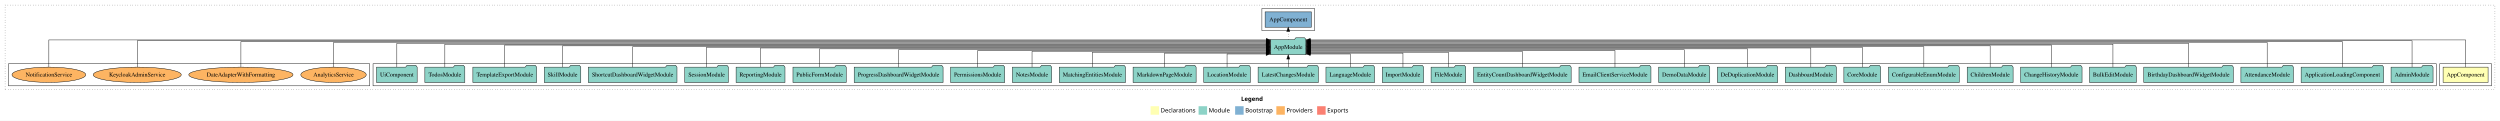
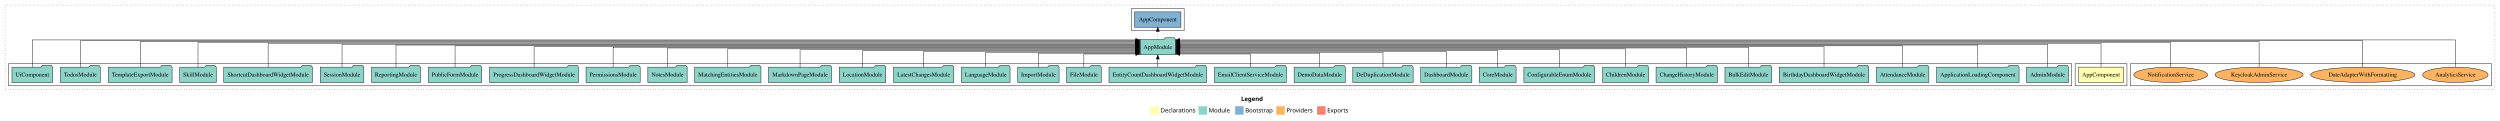
<svg xmlns="http://www.w3.org/2000/svg" width="5884pt" height="284pt" viewBox="0.00 0.00 5884.00 284.00">
  <g id="graph0" class="graph" transform="scale(1 1) rotate(0) translate(4 280)">
    <polygon fill="white" stroke="transparent" points="-4,4 -4,-280 5880,-280 5880,4 -4,4" />
    <text text-anchor="start" x="2917.01" y="-42.4" font-family="Times-12" font-weight="bold" font-size="14.00">Legend</text>
    <polygon fill="#ffffb3" stroke="transparent" points="2704,-10 2704,-30 2724,-30 2724,-10 2704,-10" />
    <text text-anchor="start" x="2727.63" y="-15.4" font-family="Times-12" font-size="14.00">  Declarations</text>
    <polygon fill="#8dd3c7" stroke="transparent" points="2817,-10 2817,-30 2837,-30 2837,-10 2817,-10" />
    <text text-anchor="start" x="2840.73" y="-15.4" font-family="Times-12" font-size="14.00">  Module</text>
    <polygon fill="#80b1d3" stroke="transparent" points="2903,-10 2903,-30 2923,-30 2923,-10 2903,-10" />
    <text text-anchor="start" x="2926.78" y="-15.4" font-family="Times-12" font-size="14.00">  Bootstrap</text>
    <polygon fill="#fdb462" stroke="transparent" points="3000,-10 3000,-30 3020,-30 3020,-10 3000,-10" />
    <text text-anchor="start" x="3023.67" y="-15.4" font-family="Times-12" font-size="14.00">  Providers</text>
    <polygon fill="#fb8072" stroke="transparent" points="3096,-10 3096,-30 3116,-30 3116,-10 3096,-10" />
    <text text-anchor="start" x="3119.73" y="-15.4" font-family="Times-12" font-size="14.00">  Exports</text>
    <g id="clust1" class="cluster">
      <polygon fill="none" stroke="black" stroke-dasharray="1,5" points="8,-70 8,-268 5868,-268 5868,-70 8,-70" />
    </g>
+     <g id="clust7" class="cluster">
+       <polygon fill="none" stroke="black" points="5010,-78 5010,-130 5860,-130 5860,-78 5010,-78" />
+     </g>
    <g id="clust2" class="cluster">
-       <polygon fill="none" stroke="black" points="5738,-78 5738,-130 5860,-130 5860,-78 5738,-78" />
+       <polygon fill="none" stroke="black" points="4880,-78 4880,-130 5002,-130 5002,-78 4880,-78" />
    </g>
    <g id="clust4" class="cluster">
-       <polygon fill="none" stroke="black" points="874,-78 874,-130 5730,-130 5730,-78 874,-78" />
-     </g>
-     <g id="clust7" class="cluster">
-       <polygon fill="none" stroke="black" points="16,-78 16,-130 866,-130 866,-78 16,-78" />
+       <polygon fill="none" stroke="black" points="16,-78 16,-130 4872,-130 4872,-78 16,-78" />
    </g>
    <g id="clust6" class="cluster">
-       <polygon fill="none" stroke="black" points="2966,-208 2966,-260 3090,-260 3090,-208 2966,-208" />
+       <polygon fill="none" stroke="black" points="2659,-208 2659,-260 2783,-260 2783,-208 2659,-208" />
    </g>
    <g id="node1" class="node">
-       <polygon fill="#ffffb3" stroke="black" points="5851.94,-122 5746.06,-122 5746.06,-86 5851.94,-86 5851.94,-122" />
-       <text text-anchor="middle" x="5799" y="-99.8" font-family="Times,serif" font-size="14.00">AppComponent</text>
+       <polygon fill="#ffffb3" stroke="black" points="4993.94,-122 4888.06,-122 4888.06,-86 4993.94,-86 4993.94,-122" />
+       <text text-anchor="middle" x="4941" y="-99.8" font-family="Times,serif" font-size="14.00">AppComponent</text>
    </g>
    <g id="node2" class="node">
-       <polygon fill="#8dd3c7" stroke="black" points="3069.66,-187 3066.66,-191 3045.66,-191 3042.66,-187 2986.34,-187 2986.34,-151 3069.66,-151 3069.66,-187" />
-       <text text-anchor="middle" x="3028" y="-164.8" font-family="Times,serif" font-size="14.00">AppModule</text>
+       <polygon fill="#8dd3c7" stroke="black" points="2762.66,-187 2759.66,-191 2738.66,-191 2735.66,-187 2679.34,-187 2679.34,-151 2762.66,-151 2762.66,-187" />
+       <text text-anchor="middle" x="2721" y="-164.8" font-family="Times,serif" font-size="14.00">AppModule</text>
    </g>
    <g id="edge1" class="edge">
-       <path fill="none" stroke="black" d="M5799,-122.2C5799,-146.36 5799,-186 5799,-186 5799,-186 3079.87,-186 3079.87,-186" />
-       <polygon fill="black" stroke="black" points="3079.87,-182.5 3069.87,-186 3079.87,-189.5 3079.87,-182.5" />
+       <path fill="none" stroke="black" d="M4941,-122.29C4941,-144.21 4941,-178 4941,-178 4941,-178 2772.88,-178 2772.88,-178" />
+       <polygon fill="black" stroke="black" points="2772.88,-174.5 2762.88,-178 2772.88,-181.5 2772.88,-174.5" />
    </g>
    <g id="node35" class="node">
-       <polygon fill="#80b1d3" stroke="black" points="3082.44,-252 2973.56,-252 2973.56,-216 3082.44,-216 3082.44,-252" />
-       <text text-anchor="middle" x="3028" y="-229.8" font-family="Times,serif" font-size="14.00">AppComponent </text>
+       <polygon fill="#80b1d3" stroke="black" points="2775.44,-252 2666.56,-252 2666.56,-216 2775.44,-216 2775.44,-252" />
+       <text text-anchor="middle" x="2721" y="-229.8" font-family="Times,serif" font-size="14.00">AppComponent </text>
    </g>
    <g id="edge34" class="edge">
-       <path fill="none" stroke="black" stroke-dasharray="1,5" d="M3028,-187.11C3028,-187.11 3028,-205.99 3028,-205.99" />
-       <polygon fill="black" stroke="black" points="3024.5,-205.99 3028,-215.99 3031.5,-205.99 3024.5,-205.99" />
+       <path fill="none" stroke="black" stroke-dasharray="1,5" d="M2721,-187.11C2721,-187.11 2721,-205.99 2721,-205.99" />
+       <polygon fill="black" stroke="black" points="2717.5,-205.99 2721,-215.99 2724.5,-205.99 2717.5,-205.99" />
    </g>
    <g id="node3" class="node">
-       <polygon fill="#8dd3c7" stroke="black" points="5722.44,-122 5719.44,-126 5698.44,-126 5695.44,-122 5623.56,-122 5623.56,-86 5722.44,-86 5722.44,-122" />
-       <text text-anchor="middle" x="5673" y="-99.8" font-family="Times,serif" font-size="14.00">AdminModule</text>
+       <polygon fill="#8dd3c7" stroke="black" points="4864.44,-122 4861.44,-126 4840.44,-126 4837.44,-122 4765.56,-122 4765.56,-86 4864.44,-86 4864.44,-122" />
+       <text text-anchor="middle" x="4815" y="-99.8" font-family="Times,serif" font-size="14.00">AdminModule</text>
    </g>
    <g id="edge2" class="edge">
-       <path fill="none" stroke="black" d="M5673,-122.15C5673,-145.76 5673,-184 5673,-184 5673,-184 3079.81,-184 3079.81,-184" />
-       <polygon fill="black" stroke="black" points="3079.81,-180.5 3069.81,-184 3079.81,-187.5 3079.81,-180.5" />
+       <path fill="none" stroke="black" d="M4815,-122.17C4815,-143.5 4815,-176 4815,-176 4815,-176 2772.83,-176 2772.83,-176" />
+       <polygon fill="black" stroke="black" points="2772.83,-172.5 2762.83,-176 2772.83,-179.5 2772.83,-172.5" />
    </g>
    <g id="node4" class="node">
-       <polygon fill="#8dd3c7" stroke="black" points="5606.09,-122 5603.09,-126 5582.09,-126 5579.09,-122 5411.91,-122 5411.91,-86 5606.09,-86 5606.09,-122" />
-       <text text-anchor="middle" x="5509" y="-99.8" font-family="Times,serif" font-size="14.00">ApplicationLoadingComponent</text>
+       <polygon fill="#8dd3c7" stroke="black" points="4748.09,-122 4745.09,-126 4724.09,-126 4721.09,-122 4553.91,-122 4553.91,-86 4748.09,-86 4748.09,-122" />
+       <text text-anchor="middle" x="4651" y="-99.8" font-family="Times,serif" font-size="14.00">ApplicationLoadingComponent</text>
    </g>
    <g id="edge3" class="edge">
-       <path fill="none" stroke="black" d="M5509,-122.09C5509,-145.13 5509,-182 5509,-182 5509,-182 3079.76,-182 3079.76,-182" />
-       <polygon fill="black" stroke="black" points="3079.76,-178.5 3069.76,-182 3079.76,-185.5 3079.76,-178.5" />
+       <path fill="none" stroke="black" d="M4651,-122.03C4651,-142.77 4651,-174 4651,-174 4651,-174 2773.11,-174 2773.11,-174" />
+       <polygon fill="black" stroke="black" points="2773.11,-170.5 2763.11,-174 2773.11,-177.5 2773.11,-170.5" />
    </g>
    <g id="node5" class="node">
-       <polygon fill="#8dd3c7" stroke="black" points="5393.8,-122 5390.8,-126 5369.8,-126 5366.8,-122 5270.2,-122 5270.2,-86 5393.8,-86 5393.8,-122" />
-       <text text-anchor="middle" x="5332" y="-99.8" font-family="Times,serif" font-size="14.00">AttendanceModule</text>
+       <polygon fill="#8dd3c7" stroke="black" points="4535.8,-122 4532.8,-126 4511.8,-126 4508.8,-122 4412.2,-122 4412.2,-86 4535.8,-86 4535.8,-122" />
+       <text text-anchor="middle" x="4474" y="-99.8" font-family="Times,serif" font-size="14.00">AttendanceModule</text>
    </g>
    <g id="edge4" class="edge">
-       <path fill="none" stroke="black" d="M5332,-122.01C5332,-144.49 5332,-180 5332,-180 5332,-180 3079.96,-180 3079.96,-180" />
-       <polygon fill="black" stroke="black" points="3079.96,-176.5 3069.96,-180 3079.96,-183.5 3079.96,-176.5" />
+       <path fill="none" stroke="black" d="M4474,-122.22C4474,-142.37 4474,-172 4474,-172 4474,-172 2773.03,-172 2773.03,-172" />
+       <polygon fill="black" stroke="black" points="2773.03,-168.5 2763.03,-172 2773.03,-175.5 2773.03,-168.5" />
    </g>
    <g id="node6" class="node">
-       <polygon fill="#8dd3c7" stroke="black" points="5252.39,-122 5249.39,-126 5228.39,-126 5225.39,-122 5041.61,-122 5041.61,-86 5252.39,-86 5252.39,-122" />
-       <text text-anchor="middle" x="5147" y="-99.8" font-family="Times,serif" font-size="14.00">BirthdayDashboardWidgetModule</text>
+       <polygon fill="#8dd3c7" stroke="black" points="4394.39,-122 4391.39,-126 4370.39,-126 4367.39,-122 4183.61,-122 4183.61,-86 4394.39,-86 4394.39,-122" />
+       <text text-anchor="middle" x="4289" y="-99.8" font-family="Times,serif" font-size="14.00">BirthdayDashboardWidgetModule</text>
    </g>
    <g id="edge5" class="edge">
-       <path fill="none" stroke="black" d="M5147,-122.29C5147,-144.21 5147,-178 5147,-178 5147,-178 3079.85,-178 3079.85,-178" />
-       <polygon fill="black" stroke="black" points="3079.85,-174.5 3069.85,-178 3079.85,-181.5 3079.85,-174.5" />
+       <path fill="none" stroke="black" d="M4289,-122.03C4289,-141.58 4289,-170 4289,-170 4289,-170 2772.94,-170 2772.94,-170" />
+       <polygon fill="black" stroke="black" points="2772.94,-166.5 2762.94,-170 2772.94,-173.5 2772.94,-166.5" />
    </g>
    <g id="node7" class="node">
-       <polygon fill="#8dd3c7" stroke="black" points="5024.11,-122 5021.11,-126 5000.11,-126 4997.11,-122 4913.89,-122 4913.89,-86 5024.11,-86 5024.11,-122" />
-       <text text-anchor="middle" x="4969" y="-99.8" font-family="Times,serif" font-size="14.00">BulkEditModule</text>
+       <polygon fill="#8dd3c7" stroke="black" points="4166.11,-122 4163.11,-126 4142.11,-126 4139.11,-122 4055.89,-122 4055.89,-86 4166.11,-86 4166.11,-122" />
+       <text text-anchor="middle" x="4111" y="-99.8" font-family="Times,serif" font-size="14.00">BulkEditModule</text>
    </g>
    <g id="edge6" class="edge">
-       <path fill="none" stroke="black" d="M4969,-122.17C4969,-143.5 4969,-176 4969,-176 4969,-176 3079.89,-176 3079.89,-176" />
-       <polygon fill="black" stroke="black" points="3079.89,-172.5 3069.89,-176 3079.89,-179.5 3079.89,-172.5" />
+       <path fill="none" stroke="black" d="M4111,-122.11C4111,-141.34 4111,-169 4111,-169 4111,-169 2772.98,-169 2772.98,-169" />
+       <polygon fill="black" stroke="black" points="2772.98,-165.5 2762.98,-169 2772.98,-172.5 2772.98,-165.5" />
    </g>
    <g id="node8" class="node">
-       <polygon fill="#8dd3c7" stroke="black" points="4896.31,-122 4893.31,-126 4872.31,-126 4869.31,-122 4751.69,-122 4751.69,-86 4896.31,-86 4896.31,-122" />
-       <text text-anchor="middle" x="4824" y="-99.8" font-family="Times,serif" font-size="14.00">ChangeHistoryModule</text>
+       <polygon fill="#8dd3c7" stroke="black" points="4038.31,-122 4035.31,-126 4014.31,-126 4011.31,-122 3893.69,-122 3893.69,-86 4038.31,-86 4038.31,-122" />
+       <text text-anchor="middle" x="3966" y="-99.8" font-family="Times,serif" font-size="14.00">ChangeHistoryModule</text>
    </g>
    <g id="edge7" class="edge">
-       <path fill="none" stroke="black" d="M4824,-122.03C4824,-142.77 4824,-174 4824,-174 4824,-174 3079.75,-174 3079.75,-174" />
-       <polygon fill="black" stroke="black" points="3079.75,-170.5 3069.75,-174 3079.75,-177.5 3079.75,-170.5" />
+       <path fill="none" stroke="black" d="M3966,-122.22C3966,-140.83 3966,-167 3966,-167 3966,-167 2772.78,-167 2772.78,-167" />
+       <polygon fill="black" stroke="black" points="2772.78,-163.5 2762.78,-167 2772.78,-170.5 2772.78,-163.5" />
    </g>
    <g id="node9" class="node">
-       <polygon fill="#8dd3c7" stroke="black" points="4734.04,-122 4731.04,-126 4710.04,-126 4707.04,-122 4625.96,-122 4625.96,-86 4734.04,-86 4734.04,-122" />
-       <text text-anchor="middle" x="4680" y="-99.8" font-family="Times,serif" font-size="14.00">ChildrenModule</text>
+       <polygon fill="#8dd3c7" stroke="black" points="3876.04,-122 3873.04,-126 3852.04,-126 3849.04,-122 3767.96,-122 3767.96,-86 3876.04,-86 3876.04,-122" />
+       <text text-anchor="middle" x="3822" y="-99.8" font-family="Times,serif" font-size="14.00">ChildrenModule</text>
    </g>
    <g id="edge8" class="edge">
-       <path fill="none" stroke="black" d="M4680,-122.22C4680,-142.37 4680,-172 4680,-172 4680,-172 3079.66,-172 3079.66,-172" />
-       <polygon fill="black" stroke="black" points="3079.66,-168.5 3069.66,-172 3079.66,-175.5 3079.66,-168.5" />
+       <path fill="none" stroke="black" d="M3822,-122.3C3822,-140.27 3822,-165 3822,-165 3822,-165 2772.82,-165 2772.82,-165" />
+       <polygon fill="black" stroke="black" points="2772.82,-161.5 2762.82,-165 2772.82,-168.5 2772.82,-161.5" />
    </g>
    <g id="node10" class="node">
-       <polygon fill="#8dd3c7" stroke="black" points="4607.36,-122 4604.36,-126 4583.36,-126 4580.36,-122 4440.64,-122 4440.64,-86 4607.36,-86 4607.36,-122" />
-       <text text-anchor="middle" x="4524" y="-99.8" font-family="Times,serif" font-size="14.00">ConfigurableEnumModule</text>
+       <polygon fill="#8dd3c7" stroke="black" points="3749.36,-122 3746.36,-126 3725.36,-126 3722.36,-122 3582.64,-122 3582.64,-86 3749.36,-86 3749.36,-122" />
+       <text text-anchor="middle" x="3666" y="-99.8" font-family="Times,serif" font-size="14.00">ConfigurableEnumModule</text>
    </g>
    <g id="edge9" class="edge">
-       <path fill="none" stroke="black" d="M4524,-122.03C4524,-141.58 4524,-170 4524,-170 4524,-170 3079.97,-170 3079.97,-170" />
-       <polygon fill="black" stroke="black" points="3079.97,-166.5 3069.97,-170 3079.97,-173.5 3079.97,-166.5" />
+       <path fill="none" stroke="black" d="M3666,-122.02C3666,-139.37 3666,-163 3666,-163 3666,-163 2772.82,-163 2772.82,-163" />
+       <polygon fill="black" stroke="black" points="2772.82,-159.5 2762.82,-163 2772.82,-166.5 2772.82,-159.5" />
    </g>
    <g id="node11" class="node">
-       <polygon fill="#8dd3c7" stroke="black" points="4422.26,-122 4419.26,-126 4398.26,-126 4395.26,-122 4335.74,-122 4335.74,-86 4422.26,-86 4422.26,-122" />
-       <text text-anchor="middle" x="4379" y="-99.8" font-family="Times,serif" font-size="14.00">CoreModule</text>
+       <polygon fill="#8dd3c7" stroke="black" points="3564.26,-122 3561.26,-126 3540.26,-126 3537.26,-122 3477.74,-122 3477.74,-86 3564.26,-86 3564.26,-122" />
+       <text text-anchor="middle" x="3521" y="-99.8" font-family="Times,serif" font-size="14.00">CoreModule</text>
    </g>
    <g id="edge10" class="edge">
-       <path fill="none" stroke="black" d="M4379,-122.11C4379,-141.34 4379,-169 4379,-169 4379,-169 3079.91,-169 3079.91,-169" />
-       <polygon fill="black" stroke="black" points="3079.91,-165.5 3069.91,-169 3079.91,-172.5 3079.91,-165.5" />
+       <path fill="none" stroke="black" d="M3521,-122.04C3521,-138.73 3521,-161 3521,-161 3521,-161 2772.89,-161 2772.89,-161" />
+       <polygon fill="black" stroke="black" points="2772.89,-157.5 2762.89,-161 2772.89,-164.5 2772.89,-157.5" />
    </g>
    <g id="node12" class="node">
-       <polygon fill="#8dd3c7" stroke="black" points="4318.19,-122 4315.19,-126 4294.19,-126 4291.19,-122 4197.81,-122 4197.81,-86 4318.19,-86 4318.19,-122" />
-       <text text-anchor="middle" x="4258" y="-99.8" font-family="Times,serif" font-size="14.00">DashboardModule</text>
+       <polygon fill="#8dd3c7" stroke="black" points="3460.19,-122 3457.19,-126 3436.19,-126 3433.19,-122 3339.81,-122 3339.81,-86 3460.19,-86 3460.19,-122" />
+       <text text-anchor="middle" x="3400" y="-99.8" font-family="Times,serif" font-size="14.00">DashboardModule</text>
    </g>
    <g id="edge11" class="edge">
-       <path fill="none" stroke="black" d="M4258,-122.22C4258,-140.83 4258,-167 4258,-167 4258,-167 3079.98,-167 3079.98,-167" />
-       <polygon fill="black" stroke="black" points="3079.98,-163.5 3069.98,-167 3079.98,-170.5 3079.98,-163.5" />
+       <path fill="none" stroke="black" d="M3400,-122.01C3400,-138.05 3400,-159 3400,-159 3400,-159 2772.71,-159 2772.71,-159" />
+       <polygon fill="black" stroke="black" points="2772.71,-155.5 2762.71,-159 2772.71,-162.5 2772.71,-155.5" />
    </g>
    <g id="node13" class="node">
-       <polygon fill="#8dd3c7" stroke="black" points="4179.97,-122 4176.97,-126 4155.97,-126 4152.97,-122 4038.03,-122 4038.03,-86 4179.97,-86 4179.97,-122" />
-       <text text-anchor="middle" x="4109" y="-99.8" font-family="Times,serif" font-size="14.00">DeDuplicationModule</text>
+       <polygon fill="#8dd3c7" stroke="black" points="3321.97,-122 3318.97,-126 3297.97,-126 3294.97,-122 3180.03,-122 3180.03,-86 3321.97,-86 3321.97,-122" />
+       <text text-anchor="middle" x="3251" y="-99.8" font-family="Times,serif" font-size="14.00">DeDuplicationModule</text>
    </g>
    <g id="edge12" class="edge">
-       <path fill="none" stroke="black" d="M4109,-122.3C4109,-140.27 4109,-165 4109,-165 4109,-165 3079.71,-165 3079.71,-165" />
-       <polygon fill="black" stroke="black" points="3079.71,-161.5 3069.71,-165 3079.71,-168.5 3079.71,-161.5" />
+       <path fill="none" stroke="black" d="M3251,-122.24C3251,-137.57 3251,-157 3251,-157 3251,-157 2773.03,-157 2773.03,-157" />
+       <polygon fill="black" stroke="black" points="2773.03,-153.5 2763.03,-157 2773.03,-160.5 2773.03,-153.5" />
    </g>
    <g id="node14" class="node">
-       <polygon fill="#8dd3c7" stroke="black" points="4020.19,-122 4017.19,-126 3996.19,-126 3993.19,-122 3899.81,-122 3899.81,-86 4020.19,-86 4020.19,-122" />
-       <text text-anchor="middle" x="3960" y="-99.8" font-family="Times,serif" font-size="14.00">DemoDataModule</text>
+       <polygon fill="#8dd3c7" stroke="black" points="3162.19,-122 3159.19,-126 3138.19,-126 3135.19,-122 3041.81,-122 3041.81,-86 3162.19,-86 3162.19,-122" />
+       <text text-anchor="middle" x="3102" y="-99.8" font-family="Times,serif" font-size="14.00">DemoDataModule</text>
    </g>
    <g id="edge13" class="edge">
-       <path fill="none" stroke="black" d="M3960,-122.02C3960,-139.37 3960,-163 3960,-163 3960,-163 3079.86,-163 3079.86,-163" />
-       <polygon fill="black" stroke="black" points="3079.86,-159.5 3069.86,-163 3079.86,-166.5 3079.86,-159.5" />
+       <path fill="none" stroke="black" d="M3102,-122.12C3102,-136.78 3102,-155 3102,-155 3102,-155 2772.86,-155 2772.86,-155" />
+       <polygon fill="black" stroke="black" points="2772.86,-151.5 2762.86,-155 2772.86,-158.5 2772.86,-151.5" />
    </g>
    <g id="node15" class="node">
-       <polygon fill="#8dd3c7" stroke="black" points="3881.69,-122 3878.69,-126 3857.69,-126 3854.69,-122 3712.31,-122 3712.31,-86 3881.69,-86 3881.69,-122" />
-       <text text-anchor="middle" x="3797" y="-99.8" font-family="Times,serif" font-size="14.00">EmailClientServiceModule</text>
+       <polygon fill="#8dd3c7" stroke="black" points="3023.69,-122 3020.69,-126 2999.69,-126 2996.69,-122 2854.31,-122 2854.31,-86 3023.69,-86 3023.69,-122" />
+       <text text-anchor="middle" x="2939" y="-99.8" font-family="Times,serif" font-size="14.00">EmailClientServiceModule</text>
    </g>
    <g id="edge14" class="edge">
-       <path fill="none" stroke="black" d="M3797,-122.04C3797,-138.73 3797,-161 3797,-161 3797,-161 3079.89,-161 3079.89,-161" />
-       <polygon fill="black" stroke="black" points="3079.89,-157.5 3069.89,-161 3079.89,-164.5 3079.89,-157.5" />
+       <path fill="none" stroke="black" d="M2939,-122.25C2939,-136.18 2939,-153 2939,-153 2939,-153 2772.77,-153 2772.77,-153" />
+       <polygon fill="black" stroke="black" points="2772.77,-149.5 2762.77,-153 2772.77,-156.5 2772.77,-149.5" />
    </g>
    <g id="node16" class="node">
-       <polygon fill="#8dd3c7" stroke="black" points="3693.85,-122 3690.85,-126 3669.85,-126 3666.85,-122 3464.15,-122 3464.15,-86 3693.85,-86 3693.85,-122" />
-       <text text-anchor="middle" x="3579" y="-99.8" font-family="Times,serif" font-size="14.00">EntityCountDashboardWidgetModule</text>
+       <polygon fill="#8dd3c7" stroke="black" points="2835.85,-122 2832.85,-126 2811.85,-126 2808.85,-122 2606.15,-122 2606.15,-86 2835.85,-86 2835.85,-122" />
+       <text text-anchor="middle" x="2721" y="-99.8" font-family="Times,serif" font-size="14.00">EntityCountDashboardWidgetModule</text>
    </g>
    <g id="edge15" class="edge">
-       <path fill="none" stroke="black" d="M3579,-122.01C3579,-138.05 3579,-159 3579,-159 3579,-159 3079.87,-159 3079.87,-159" />
-       <polygon fill="black" stroke="black" points="3079.87,-155.5 3069.87,-159 3079.87,-162.5 3079.87,-155.5" />
+       <path fill="none" stroke="black" d="M2721,-122.11C2721,-122.11 2721,-140.99 2721,-140.99" />
+       <polygon fill="black" stroke="black" points="2717.5,-140.99 2721,-150.99 2724.5,-140.99 2717.5,-140.99" />
    </g>
    <g id="node17" class="node">
-       <polygon fill="#8dd3c7" stroke="black" points="3445.83,-122 3442.83,-126 3421.83,-126 3418.83,-122 3364.17,-122 3364.17,-86 3445.83,-86 3445.83,-122" />
-       <text text-anchor="middle" x="3405" y="-99.8" font-family="Times,serif" font-size="14.00">FileModule</text>
+       <polygon fill="#8dd3c7" stroke="black" points="2587.83,-122 2584.83,-126 2563.83,-126 2560.83,-122 2506.17,-122 2506.17,-86 2587.83,-86 2587.83,-122" />
+       <text text-anchor="middle" x="2547" y="-99.8" font-family="Times,serif" font-size="14.00">FileModule</text>
    </g>
    <g id="edge16" class="edge">
-       <path fill="none" stroke="black" d="M3405,-122.24C3405,-137.57 3405,-157 3405,-157 3405,-157 3079.79,-157 3079.79,-157" />
-       <polygon fill="black" stroke="black" points="3079.79,-153.5 3069.79,-157 3079.79,-160.5 3079.79,-153.5" />
+       <path fill="none" stroke="black" d="M2547,-122.25C2547,-136.18 2547,-153 2547,-153 2547,-153 2669.32,-153 2669.32,-153" />
+       <polygon fill="black" stroke="black" points="2669.32,-156.5 2679.32,-153 2669.32,-149.5 2669.32,-156.5" />
    </g>
    <g id="node18" class="node">
-       <polygon fill="#8dd3c7" stroke="black" points="3346.65,-122 3343.65,-126 3322.65,-126 3319.65,-122 3249.35,-122 3249.35,-86 3346.65,-86 3346.65,-122" />
-       <text text-anchor="middle" x="3298" y="-99.8" font-family="Times,serif" font-size="14.00">ImportModule</text>
+       <polygon fill="#8dd3c7" stroke="black" points="2488.65,-122 2485.65,-126 2464.65,-126 2461.65,-122 2391.35,-122 2391.35,-86 2488.65,-86 2488.65,-122" />
+       <text text-anchor="middle" x="2440" y="-99.8" font-family="Times,serif" font-size="14.00">ImportModule</text>
    </g>
    <g id="edge17" class="edge">
-       <path fill="none" stroke="black" d="M3298,-122.12C3298,-136.78 3298,-155 3298,-155 3298,-155 3079.89,-155 3079.89,-155" />
-       <polygon fill="black" stroke="black" points="3079.89,-151.5 3069.89,-155 3079.89,-158.5 3079.89,-151.5" />
+       <path fill="none" stroke="black" d="M2440,-122.12C2440,-136.78 2440,-155 2440,-155 2440,-155 2669.23,-155 2669.23,-155" />
+       <polygon fill="black" stroke="black" points="2669.23,-158.5 2679.23,-155 2669.23,-151.5 2669.23,-158.5" />
    </g>
    <g id="node19" class="node">
-       <polygon fill="#8dd3c7" stroke="black" points="3231.25,-122 3228.25,-126 3207.25,-126 3204.25,-122 3116.75,-122 3116.75,-86 3231.25,-86 3231.25,-122" />
-       <text text-anchor="middle" x="3174" y="-99.8" font-family="Times,serif" font-size="14.00">LanguageModule</text>
+       <polygon fill="#8dd3c7" stroke="black" points="2373.25,-122 2370.25,-126 2349.25,-126 2346.25,-122 2258.75,-122 2258.75,-86 2373.25,-86 2373.25,-122" />
+       <text text-anchor="middle" x="2316" y="-99.8" font-family="Times,serif" font-size="14.00">LanguageModule</text>
    </g>
    <g id="edge18" class="edge">
-       <path fill="none" stroke="black" d="M3174,-122.25C3174,-136.18 3174,-153 3174,-153 3174,-153 3079.84,-153 3079.84,-153" />
-       <polygon fill="black" stroke="black" points="3079.84,-149.5 3069.84,-153 3079.84,-156.5 3079.84,-149.5" />
+       <path fill="none" stroke="black" d="M2316,-122.24C2316,-137.57 2316,-157 2316,-157 2316,-157 2669.18,-157 2669.18,-157" />
+       <polygon fill="black" stroke="black" points="2669.18,-160.5 2679.18,-157 2669.18,-153.5 2669.18,-160.5" />
    </g>
    <g id="node20" class="node">
-       <polygon fill="#8dd3c7" stroke="black" points="3098.97,-122 3095.97,-126 3074.97,-126 3071.97,-122 2957.03,-122 2957.03,-86 3098.97,-86 3098.97,-122" />
-       <text text-anchor="middle" x="3028" y="-99.8" font-family="Times,serif" font-size="14.00">LatestChangesModule</text>
+       <polygon fill="#8dd3c7" stroke="black" points="2240.97,-122 2237.97,-126 2216.97,-126 2213.97,-122 2099.03,-122 2099.03,-86 2240.97,-86 2240.97,-122" />
+       <text text-anchor="middle" x="2170" y="-99.8" font-family="Times,serif" font-size="14.00">LatestChangesModule</text>
    </g>
    <g id="edge19" class="edge">
-       <path fill="none" stroke="black" d="M3028,-122.11C3028,-122.11 3028,-140.99 3028,-140.99" />
-       <polygon fill="black" stroke="black" points="3024.5,-140.99 3028,-150.99 3031.5,-140.99 3024.5,-140.99" />
+       <path fill="none" stroke="black" d="M2170,-122.01C2170,-138.05 2170,-159 2170,-159 2170,-159 2669.13,-159 2669.13,-159" />
+       <polygon fill="black" stroke="black" points="2669.13,-162.5 2679.13,-159 2669.13,-155.5 2669.13,-162.5" />
    </g>
    <g id="node21" class="node">
-       <polygon fill="#8dd3c7" stroke="black" points="2938.81,-122 2935.81,-126 2914.81,-126 2911.81,-122 2829.19,-122 2829.19,-86 2938.81,-86 2938.81,-122" />
-       <text text-anchor="middle" x="2884" y="-99.8" font-family="Times,serif" font-size="14.00">LocationModule</text>
+       <polygon fill="#8dd3c7" stroke="black" points="2080.81,-122 2077.81,-126 2056.81,-126 2053.81,-122 1971.19,-122 1971.19,-86 2080.81,-86 2080.81,-122" />
+       <text text-anchor="middle" x="2026" y="-99.8" font-family="Times,serif" font-size="14.00">LocationModule</text>
    </g>
    <g id="edge20" class="edge">
-       <path fill="none" stroke="black" d="M2884,-122.25C2884,-136.18 2884,-153 2884,-153 2884,-153 2975.96,-153 2975.96,-153" />
-       <polygon fill="black" stroke="black" points="2975.96,-156.5 2985.96,-153 2975.96,-149.5 2975.96,-156.5" />
+       <path fill="none" stroke="black" d="M2026,-122.04C2026,-138.73 2026,-161 2026,-161 2026,-161 2669.09,-161 2669.09,-161" />
+       <polygon fill="black" stroke="black" points="2669.09,-164.5 2679.09,-161 2669.09,-157.5 2669.09,-164.5" />
    </g>
    <g id="node22" class="node">
-       <polygon fill="#8dd3c7" stroke="black" points="2811.19,-122 2808.19,-126 2787.19,-126 2784.19,-122 2662.81,-122 2662.81,-86 2811.19,-86 2811.19,-122" />
-       <text text-anchor="middle" x="2737" y="-99.8" font-family="Times,serif" font-size="14.00">MarkdownPageModule</text>
+       <polygon fill="#8dd3c7" stroke="black" points="1953.19,-122 1950.19,-126 1929.19,-126 1926.19,-122 1804.81,-122 1804.81,-86 1953.19,-86 1953.19,-122" />
+       <text text-anchor="middle" x="1879" y="-99.8" font-family="Times,serif" font-size="14.00">MarkdownPageModule</text>
    </g>
    <g id="edge21" class="edge">
-       <path fill="none" stroke="black" d="M2737,-122.12C2737,-136.78 2737,-155 2737,-155 2737,-155 2976.31,-155 2976.31,-155" />
-       <polygon fill="black" stroke="black" points="2976.31,-158.5 2986.31,-155 2976.31,-151.5 2976.31,-158.5" />
+       <path fill="none" stroke="black" d="M1879,-122.02C1879,-139.37 1879,-163 1879,-163 1879,-163 2669.25,-163 2669.25,-163" />
+       <polygon fill="black" stroke="black" points="2669.25,-166.5 2679.25,-163 2669.25,-159.5 2669.25,-166.5" />
    </g>
    <g id="node23" class="node">
-       <polygon fill="#8dd3c7" stroke="black" points="2644.98,-122 2641.98,-126 2620.98,-126 2617.98,-122 2489.02,-122 2489.02,-86 2644.98,-86 2644.98,-122" />
-       <text text-anchor="middle" x="2567" y="-99.8" font-family="Times,serif" font-size="14.00">MatchingEntitiesModule</text>
+       <polygon fill="#8dd3c7" stroke="black" points="1786.98,-122 1783.98,-126 1762.98,-126 1759.98,-122 1631.02,-122 1631.02,-86 1786.98,-86 1786.98,-122" />
+       <text text-anchor="middle" x="1709" y="-99.8" font-family="Times,serif" font-size="14.00">MatchingEntitiesModule</text>
    </g>
    <g id="edge22" class="edge">
-       <path fill="none" stroke="black" d="M2567,-122.24C2567,-137.57 2567,-157 2567,-157 2567,-157 2976.28,-157 2976.28,-157" />
-       <polygon fill="black" stroke="black" points="2976.28,-160.5 2986.28,-157 2976.28,-153.5 2976.28,-160.5" />
+       <path fill="none" stroke="black" d="M1709,-122.3C1709,-140.27 1709,-165 1709,-165 1709,-165 2669.12,-165 2669.12,-165" />
+       <polygon fill="black" stroke="black" points="2669.12,-168.5 2679.12,-165 2669.12,-161.5 2669.12,-168.5" />
    </g>
    <g id="node24" class="node">
-       <polygon fill="#8dd3c7" stroke="black" points="2471.21,-122 2468.21,-126 2447.21,-126 2444.21,-122 2378.79,-122 2378.79,-86 2471.21,-86 2471.21,-122" />
-       <text text-anchor="middle" x="2425" y="-99.8" font-family="Times,serif" font-size="14.00">NotesModule</text>
+       <polygon fill="#8dd3c7" stroke="black" points="1613.21,-122 1610.21,-126 1589.21,-126 1586.21,-122 1520.79,-122 1520.79,-86 1613.21,-86 1613.21,-122" />
+       <text text-anchor="middle" x="1567" y="-99.8" font-family="Times,serif" font-size="14.00">NotesModule</text>
    </g>
    <g id="edge23" class="edge">
-       <path fill="none" stroke="black" d="M2425,-122.01C2425,-138.05 2425,-159 2425,-159 2425,-159 2976.08,-159 2976.08,-159" />
-       <polygon fill="black" stroke="black" points="2976.08,-162.5 2986.08,-159 2976.08,-155.5 2976.08,-162.5" />
+       <path fill="none" stroke="black" d="M1567,-122.22C1567,-140.83 1567,-167 1567,-167 1567,-167 2669.25,-167 2669.25,-167" />
+       <polygon fill="black" stroke="black" points="2669.25,-170.5 2679.25,-167 2669.25,-163.5 2669.25,-170.5" />
    </g>
    <g id="node25" class="node">
-       <polygon fill="#8dd3c7" stroke="black" points="2360.71,-122 2357.71,-126 2336.71,-126 2333.71,-122 2233.29,-122 2233.29,-86 2360.71,-86 2360.71,-122" />
-       <text text-anchor="middle" x="2297" y="-99.8" font-family="Times,serif" font-size="14.00">PermissionsModule</text>
+       <polygon fill="#8dd3c7" stroke="black" points="1502.71,-122 1499.71,-126 1478.71,-126 1475.71,-122 1375.29,-122 1375.29,-86 1502.71,-86 1502.71,-122" />
+       <text text-anchor="middle" x="1439" y="-99.8" font-family="Times,serif" font-size="14.00">PermissionsModule</text>
    </g>
    <g id="edge24" class="edge">
-       <path fill="none" stroke="black" d="M2297,-122.04C2297,-138.73 2297,-161 2297,-161 2297,-161 2976.34,-161 2976.34,-161" />
-       <polygon fill="black" stroke="black" points="2976.34,-164.5 2986.34,-161 2976.34,-157.5 2976.34,-164.5" />
+       <path fill="none" stroke="black" d="M1439,-122.11C1439,-141.34 1439,-169 1439,-169 1439,-169 2669.07,-169 2669.07,-169" />
+       <polygon fill="black" stroke="black" points="2669.07,-172.5 2679.07,-169 2669.07,-165.5 2669.07,-172.5" />
    </g>
    <g id="node26" class="node">
-       <polygon fill="#8dd3c7" stroke="black" points="2215.61,-122 2212.61,-126 2191.61,-126 2188.61,-122 2006.39,-122 2006.39,-86 2215.61,-86 2215.61,-122" />
-       <text text-anchor="middle" x="2111" y="-99.8" font-family="Times,serif" font-size="14.00">ProgressDashboardWidgetModule</text>
+       <polygon fill="#8dd3c7" stroke="black" points="1357.61,-122 1354.61,-126 1333.61,-126 1330.61,-122 1148.39,-122 1148.39,-86 1357.61,-86 1357.61,-122" />
+       <text text-anchor="middle" x="1253" y="-99.8" font-family="Times,serif" font-size="14.00">ProgressDashboardWidgetModule</text>
    </g>
    <g id="edge25" class="edge">
-       <path fill="none" stroke="black" d="M2111,-122.02C2111,-139.37 2111,-163 2111,-163 2111,-163 2976.22,-163 2976.22,-163" />
-       <polygon fill="black" stroke="black" points="2976.22,-166.5 2986.22,-163 2976.22,-159.5 2976.22,-166.5" />
+       <path fill="none" stroke="black" d="M1253,-122.03C1253,-141.58 1253,-170 1253,-170 1253,-170 2669.04,-170 2669.04,-170" />
+       <polygon fill="black" stroke="black" points="2669.04,-173.5 2679.04,-170 2669.04,-166.5 2669.04,-173.5" />
    </g>
    <g id="node27" class="node">
-       <polygon fill="#8dd3c7" stroke="black" points="1987.66,-122 1984.66,-126 1963.66,-126 1960.66,-122 1862.34,-122 1862.34,-86 1987.66,-86 1987.66,-122" />
-       <text text-anchor="middle" x="1925" y="-99.8" font-family="Times,serif" font-size="14.00">PublicFormModule</text>
+       <polygon fill="#8dd3c7" stroke="black" points="1129.66,-122 1126.66,-126 1105.66,-126 1102.66,-122 1004.34,-122 1004.34,-86 1129.66,-86 1129.66,-122" />
+       <text text-anchor="middle" x="1067" y="-99.8" font-family="Times,serif" font-size="14.00">PublicFormModule</text>
    </g>
    <g id="edge26" class="edge">
-       <path fill="none" stroke="black" d="M1925,-122.3C1925,-140.27 1925,-165 1925,-165 1925,-165 2976.11,-165 2976.11,-165" />
-       <polygon fill="black" stroke="black" points="2976.11,-168.5 2986.11,-165 2976.11,-161.5 2976.11,-168.5" />
+       <path fill="none" stroke="black" d="M1067,-122.22C1067,-142.37 1067,-172 1067,-172 1067,-172 2669.29,-172 2669.29,-172" />
+       <polygon fill="black" stroke="black" points="2669.29,-175.5 2679.29,-172 2669.29,-168.5 2669.29,-175.5" />
    </g>
    <g id="node28" class="node">
-       <polygon fill="#8dd3c7" stroke="black" points="1843.54,-122 1840.54,-126 1819.54,-126 1816.54,-122 1728.46,-122 1728.46,-86 1843.54,-86 1843.54,-122" />
-       <text text-anchor="middle" x="1786" y="-99.8" font-family="Times,serif" font-size="14.00">ReportingModule</text>
+       <polygon fill="#8dd3c7" stroke="black" points="985.54,-122 982.54,-126 961.54,-126 958.54,-122 870.46,-122 870.46,-86 985.54,-86 985.54,-122" />
+       <text text-anchor="middle" x="928" y="-99.8" font-family="Times,serif" font-size="14.00">ReportingModule</text>
    </g>
    <g id="edge27" class="edge">
-       <path fill="none" stroke="black" d="M1786,-122.22C1786,-140.83 1786,-167 1786,-167 1786,-167 2976.32,-167 2976.32,-167" />
-       <polygon fill="black" stroke="black" points="2976.32,-170.5 2986.32,-167 2976.32,-163.5 2976.32,-170.5" />
+       <path fill="none" stroke="black" d="M928,-122.03C928,-142.77 928,-174 928,-174 928,-174 2669.32,-174 2669.32,-174" />
+       <polygon fill="black" stroke="black" points="2669.32,-177.5 2679.32,-174 2669.32,-170.5 2669.32,-177.5" />
    </g>
    <g id="node29" class="node">
-       <polygon fill="#8dd3c7" stroke="black" points="1710.33,-122 1707.33,-126 1686.33,-126 1683.33,-122 1607.67,-122 1607.67,-86 1710.33,-86 1710.33,-122" />
-       <text text-anchor="middle" x="1659" y="-99.8" font-family="Times,serif" font-size="14.00">SessionModule</text>
+       <polygon fill="#8dd3c7" stroke="black" points="852.33,-122 849.33,-126 828.33,-126 825.33,-122 749.67,-122 749.67,-86 852.33,-86 852.33,-122" />
+       <text text-anchor="middle" x="801" y="-99.8" font-family="Times,serif" font-size="14.00">SessionModule</text>
    </g>
    <g id="edge28" class="edge">
-       <path fill="none" stroke="black" d="M1659,-122.11C1659,-141.34 1659,-169 1659,-169 1659,-169 2976.28,-169 2976.28,-169" />
-       <polygon fill="black" stroke="black" points="2976.28,-172.5 2986.28,-169 2976.28,-165.5 2976.28,-172.5" />
+       <path fill="none" stroke="black" d="M801,-122.17C801,-143.5 801,-176 801,-176 801,-176 2669.11,-176 2669.11,-176" />
+       <polygon fill="black" stroke="black" points="2669.11,-179.5 2679.11,-176 2669.11,-172.5 2669.11,-179.5" />
    </g>
    <g id="node30" class="node">
-       <polygon fill="#8dd3c7" stroke="black" points="1589.34,-122 1586.34,-126 1565.34,-126 1562.34,-122 1380.66,-122 1380.66,-86 1589.34,-86 1589.34,-122" />
-       <text text-anchor="middle" x="1485" y="-99.8" font-family="Times,serif" font-size="14.00">ShortcutDashboardWidgetModule</text>
+       <polygon fill="#8dd3c7" stroke="black" points="731.34,-122 728.34,-126 707.34,-126 704.34,-122 522.66,-122 522.66,-86 731.34,-86 731.34,-122" />
+       <text text-anchor="middle" x="627" y="-99.8" font-family="Times,serif" font-size="14.00">ShortcutDashboardWidgetModule</text>
    </g>
    <g id="edge29" class="edge">
-       <path fill="none" stroke="black" d="M1485,-122.03C1485,-141.58 1485,-170 1485,-170 1485,-170 2976.33,-170 2976.33,-170" />
-       <polygon fill="black" stroke="black" points="2976.33,-173.5 2986.33,-170 2976.33,-166.5 2976.33,-173.5" />
+       <path fill="none" stroke="black" d="M627,-122.29C627,-144.21 627,-178 627,-178 627,-178 2669.17,-178 2669.17,-178" />
+       <polygon fill="black" stroke="black" points="2669.17,-181.5 2679.17,-178 2669.17,-174.5 2669.17,-181.5" />
    </g>
    <g id="node31" class="node">
-       <polygon fill="#8dd3c7" stroke="black" points="1363,-122 1360,-126 1339,-126 1336,-122 1277,-122 1277,-86 1363,-86 1363,-122" />
-       <text text-anchor="middle" x="1320" y="-99.8" font-family="Times,serif" font-size="14.00">SkillModule</text>
+       <polygon fill="#8dd3c7" stroke="black" points="505,-122 502,-126 481,-126 478,-122 419,-122 419,-86 505,-86 505,-122" />
+       <text text-anchor="middle" x="462" y="-99.8" font-family="Times,serif" font-size="14.00">SkillModule</text>
    </g>
    <g id="edge30" class="edge">
-       <path fill="none" stroke="black" d="M1320,-122.22C1320,-142.37 1320,-172 1320,-172 1320,-172 2976.2,-172 2976.2,-172" />
-       <polygon fill="black" stroke="black" points="2976.2,-175.5 2986.2,-172 2976.2,-168.5 2976.2,-175.5" />
+       <path fill="none" stroke="black" d="M462,-122.01C462,-144.49 462,-180 462,-180 462,-180 2668.88,-180 2668.88,-180" />
+       <polygon fill="black" stroke="black" points="2668.88,-183.5 2678.88,-180 2668.88,-176.5 2668.88,-183.5" />
    </g>
    <g id="node32" class="node">
-       <polygon fill="#8dd3c7" stroke="black" points="1259.02,-122 1256.02,-126 1235.02,-126 1232.02,-122 1108.98,-122 1108.98,-86 1259.02,-86 1259.02,-122" />
-       <text text-anchor="middle" x="1184" y="-99.8" font-family="Times,serif" font-size="14.00">TemplateExportModule</text>
+       <polygon fill="#8dd3c7" stroke="black" points="401.02,-122 398.02,-126 377.02,-126 374.02,-122 250.98,-122 250.98,-86 401.02,-86 401.02,-122" />
+       <text text-anchor="middle" x="326" y="-99.8" font-family="Times,serif" font-size="14.00">TemplateExportModule</text>
    </g>
    <g id="edge31" class="edge">
-       <path fill="none" stroke="black" d="M1184,-122.03C1184,-142.77 1184,-174 1184,-174 1184,-174 2976.02,-174 2976.02,-174" />
-       <polygon fill="black" stroke="black" points="2976.02,-177.5 2986.02,-174 2976.02,-170.5 2976.02,-177.5" />
+       <path fill="none" stroke="black" d="M326,-122.09C326,-145.13 326,-182 326,-182 326,-182 2669.18,-182 2669.18,-182" />
+       <polygon fill="black" stroke="black" points="2669.18,-185.5 2679.18,-182 2669.18,-178.5 2669.18,-185.5" />
    </g>
    <g id="node33" class="node">
-       <polygon fill="#8dd3c7" stroke="black" points="1090.05,-122 1087.05,-126 1066.05,-126 1063.05,-122 995.95,-122 995.95,-86 1090.05,-86 1090.05,-122" />
-       <text text-anchor="middle" x="1043" y="-99.8" font-family="Times,serif" font-size="14.00">TodosModule</text>
+       <polygon fill="#8dd3c7" stroke="black" points="232.05,-122 229.05,-126 208.05,-126 205.05,-122 137.95,-122 137.95,-86 232.05,-86 232.05,-122" />
+       <text text-anchor="middle" x="185" y="-99.8" font-family="Times,serif" font-size="14.00">TodosModule</text>
    </g>
    <g id="edge32" class="edge">
-       <path fill="none" stroke="black" d="M1043,-122.17C1043,-143.5 1043,-176 1043,-176 1043,-176 2976.08,-176 2976.08,-176" />
-       <polygon fill="black" stroke="black" points="2976.08,-179.5 2986.08,-176 2976.08,-172.5 2976.08,-179.5" />
+       <path fill="none" stroke="black" d="M185,-122.15C185,-145.76 185,-184 185,-184 185,-184 2669.1,-184 2669.1,-184" />
+       <polygon fill="black" stroke="black" points="2669.1,-187.5 2679.1,-184 2669.1,-180.5 2669.1,-187.5" />
    </g>
    <g id="node34" class="node">
-       <polygon fill="#8dd3c7" stroke="black" points="977.83,-122 974.83,-126 953.83,-126 950.83,-122 882.17,-122 882.17,-86 977.83,-86 977.83,-122" />
-       <text text-anchor="middle" x="930" y="-99.8" font-family="Times,serif" font-size="14.00">UiComponent</text>
+       <polygon fill="#8dd3c7" stroke="black" points="119.83,-122 116.83,-126 95.83,-126 92.83,-122 24.17,-122 24.17,-86 119.83,-86 119.83,-122" />
+       <text text-anchor="middle" x="72" y="-99.8" font-family="Times,serif" font-size="14.00">UiComponent</text>
    </g>
    <g id="edge33" class="edge">
-       <path fill="none" stroke="black" d="M930,-122.29C930,-144.21 930,-178 930,-178 930,-178 2976.09,-178 2976.09,-178" />
-       <polygon fill="black" stroke="black" points="2976.09,-181.5 2986.09,-178 2976.09,-174.5 2976.09,-181.5" />
+       <path fill="none" stroke="black" d="M72,-122.2C72,-146.36 72,-186 72,-186 72,-186 2669.12,-186 2669.12,-186" />
+       <polygon fill="black" stroke="black" points="2669.12,-189.5 2679.12,-186 2669.12,-182.5 2669.12,-189.5" />
    </g>
    <g id="node36" class="node">
-       <ellipse fill="#fdb462" stroke="black" cx="781" cy="-104" rx="77" ry="18" />
-       <text text-anchor="middle" x="781" y="-99.8" font-family="Times,serif" font-size="14.00">AnalyticsService</text>
+       <ellipse fill="#fdb462" stroke="black" cx="5775" cy="-104" rx="77" ry="18" />
+       <text text-anchor="middle" x="5775" y="-99.8" font-family="Times,serif" font-size="14.00">AnalyticsService</text>
    </g>
    <g id="edge35" class="edge">
-       <path fill="none" stroke="black" d="M781,-122.01C781,-144.49 781,-180 781,-180 781,-180 2976.11,-180 2976.11,-180" />
-       <polygon fill="black" stroke="black" points="2976.11,-183.5 2986.11,-180 2976.11,-176.5 2976.11,-183.5" />
+       <path fill="none" stroke="black" d="M5775,-122.2C5775,-146.36 5775,-186 5775,-186 5775,-186 2772.72,-186 2772.72,-186" />
+       <polygon fill="black" stroke="black" points="2772.72,-182.5 2762.72,-186 2772.72,-189.5 2772.72,-182.5" />
    </g>
    <g id="node37" class="node">
-       <ellipse fill="#fdb462" stroke="black" cx="563" cy="-104" rx="122.69" ry="18" />
-       <text text-anchor="middle" x="563" y="-99.8" font-family="Times,serif" font-size="14.00">DateAdapterWithFormatting</text>
+       <ellipse fill="#fdb462" stroke="black" cx="5557" cy="-104" rx="122.69" ry="18" />
+       <text text-anchor="middle" x="5557" y="-99.8" font-family="Times,serif" font-size="14.00">DateAdapterWithFormatting</text>
    </g>
    <g id="edge36" class="edge">
-       <path fill="none" stroke="black" d="M563,-122.09C563,-145.13 563,-182 563,-182 563,-182 2976.25,-182 2976.25,-182" />
-       <polygon fill="black" stroke="black" points="2976.25,-185.5 2986.25,-182 2976.25,-178.5 2976.25,-185.5" />
+       <path fill="none" stroke="black" d="M5557,-122.15C5557,-145.76 5557,-184 5557,-184 5557,-184 2772.74,-184 2772.74,-184" />
+       <polygon fill="black" stroke="black" points="2772.74,-180.5 2762.74,-184 2772.74,-187.5 2772.74,-180.5" />
    </g>
    <g id="node38" class="node">
-       <ellipse fill="#fdb462" stroke="black" cx="319" cy="-104" rx="103.63" ry="18" />
-       <text text-anchor="middle" x="319" y="-99.8" font-family="Times,serif" font-size="14.00">KeycloakAdminService</text>
+       <ellipse fill="#fdb462" stroke="black" cx="5313" cy="-104" rx="103.63" ry="18" />
+       <text text-anchor="middle" x="5313" y="-99.8" font-family="Times,serif" font-size="14.00">KeycloakAdminService</text>
    </g>
    <g id="edge37" class="edge">
-       <path fill="none" stroke="black" d="M319,-122.15C319,-145.76 319,-184 319,-184 319,-184 2976.26,-184 2976.26,-184" />
-       <polygon fill="black" stroke="black" points="2976.26,-187.5 2986.26,-184 2976.26,-180.5 2976.26,-187.5" />
+       <path fill="none" stroke="black" d="M5313,-122.09C5313,-145.13 5313,-182 5313,-182 5313,-182 2772.76,-182 2772.76,-182" />
+       <polygon fill="black" stroke="black" points="2772.76,-178.5 2762.76,-182 2772.76,-185.5 2772.76,-178.5" />
    </g>
    <g id="node39" class="node">
-       <ellipse fill="#fdb462" stroke="black" cx="111" cy="-104" rx="86.81" ry="18" />
-       <text text-anchor="middle" x="111" y="-99.8" font-family="Times,serif" font-size="14.00">NotificationService</text>
+       <ellipse fill="#fdb462" stroke="black" cx="5105" cy="-104" rx="86.81" ry="18" />
+       <text text-anchor="middle" x="5105" y="-99.8" font-family="Times,serif" font-size="14.00">NotificationService</text>
    </g>
    <g id="edge38" class="edge">
-       <path fill="none" stroke="black" d="M111,-122.2C111,-146.36 111,-186 111,-186 111,-186 2976.2,-186 2976.2,-186" />
-       <polygon fill="black" stroke="black" points="2976.2,-189.5 2986.2,-186 2976.2,-182.5 2976.2,-189.5" />
+       <path fill="none" stroke="black" d="M5105,-122.01C5105,-144.49 5105,-180 5105,-180 5105,-180 2772.88,-180 2772.88,-180" />
+       <polygon fill="black" stroke="black" points="2772.88,-176.5 2762.88,-180 2772.88,-183.5 2772.88,-176.5" />
    </g>
  </g>
</svg>
